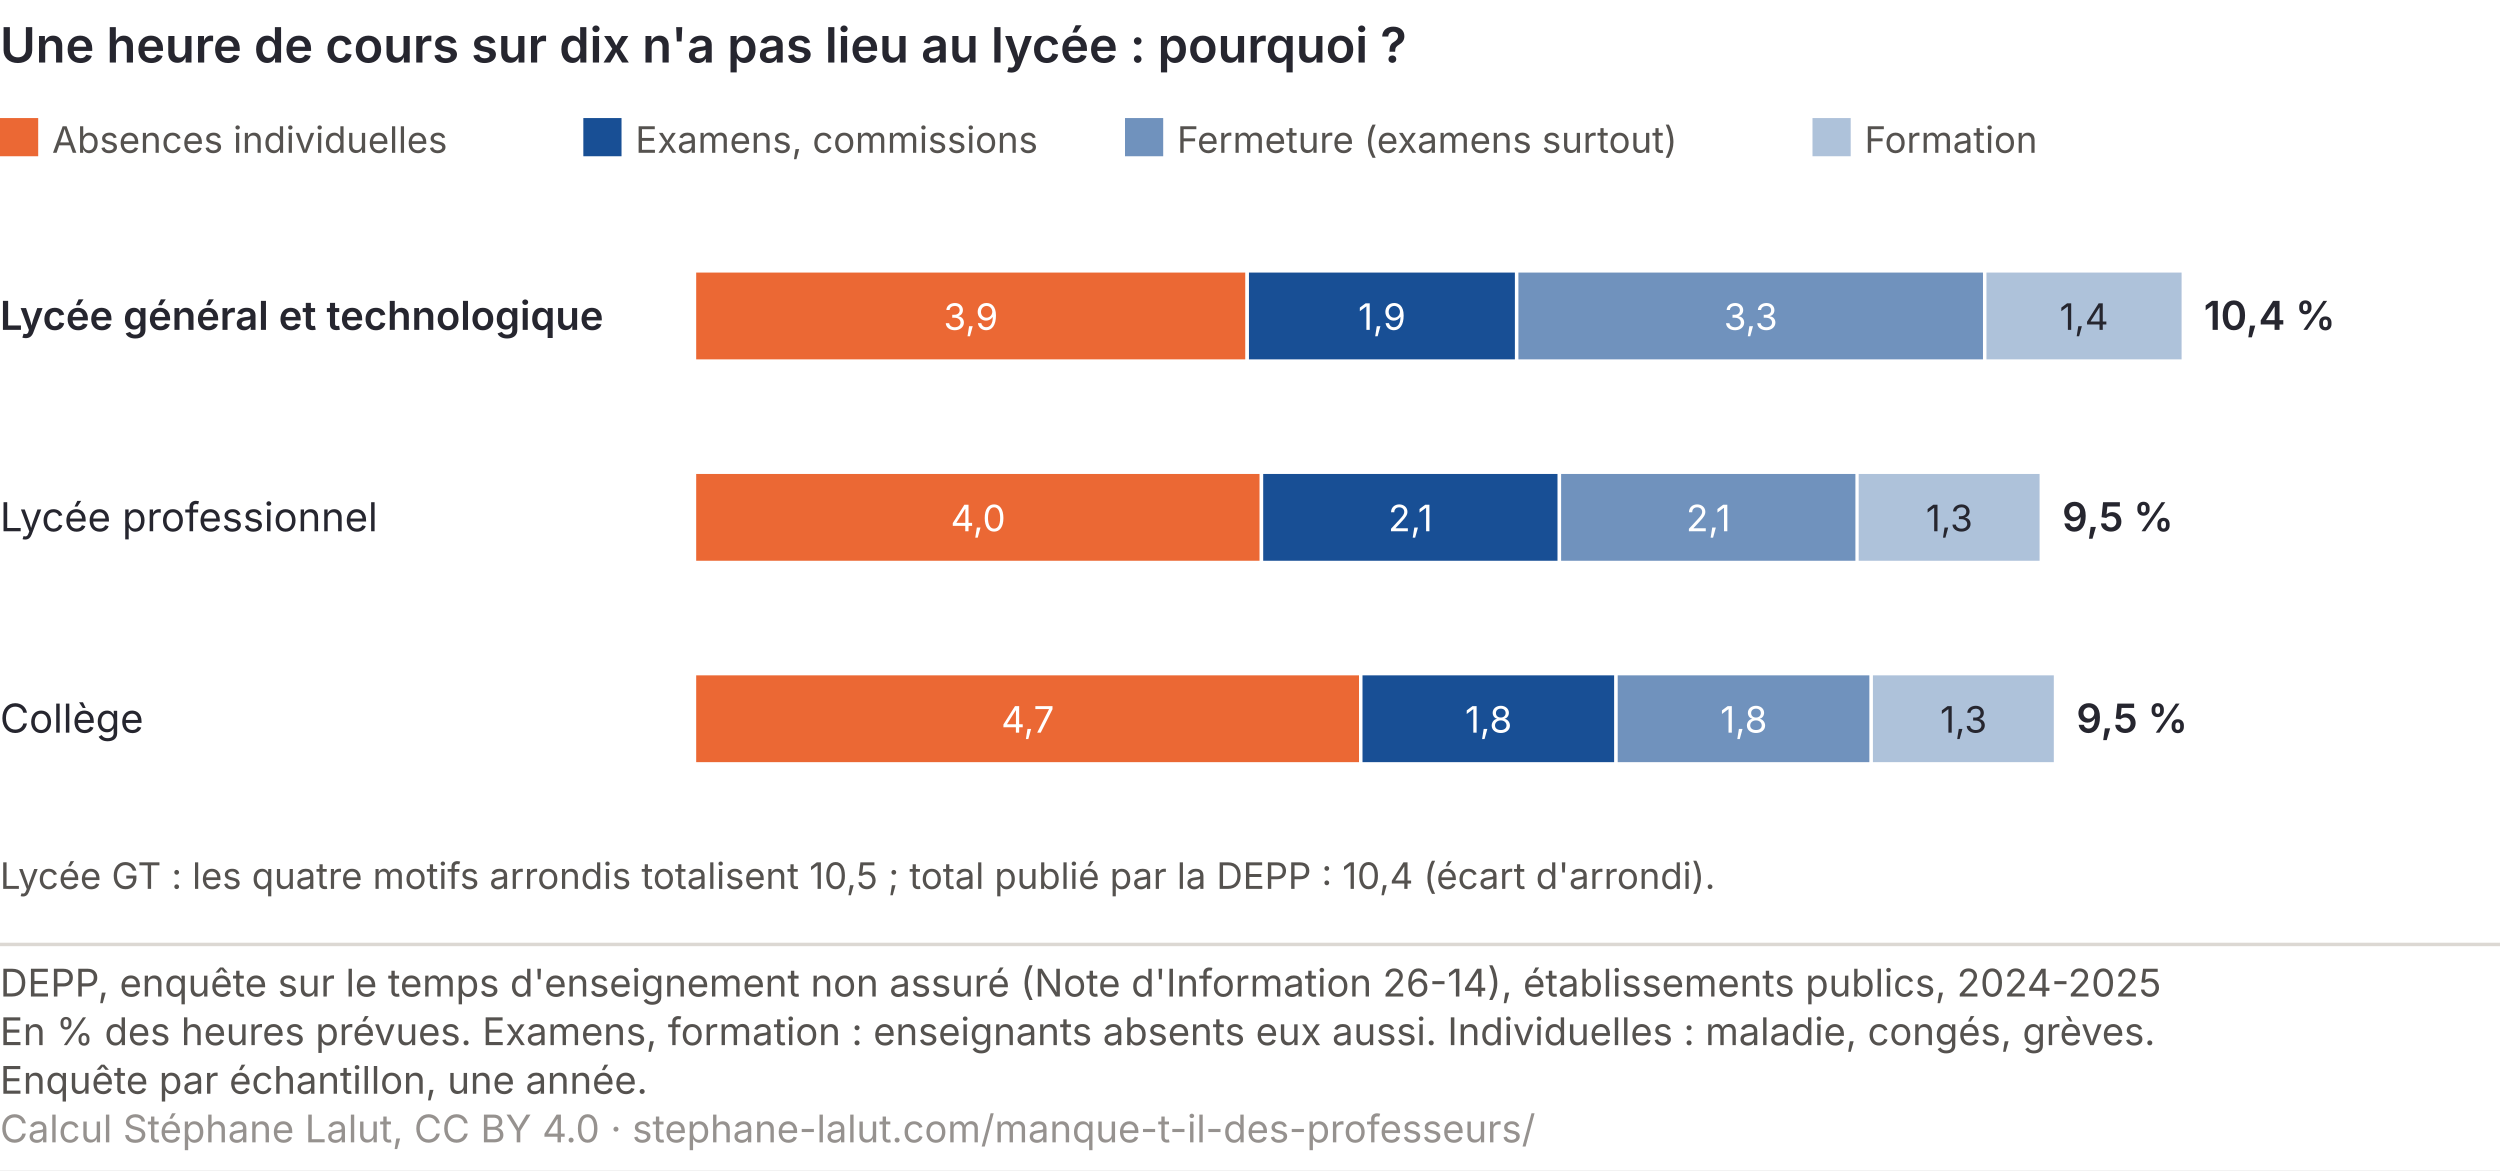
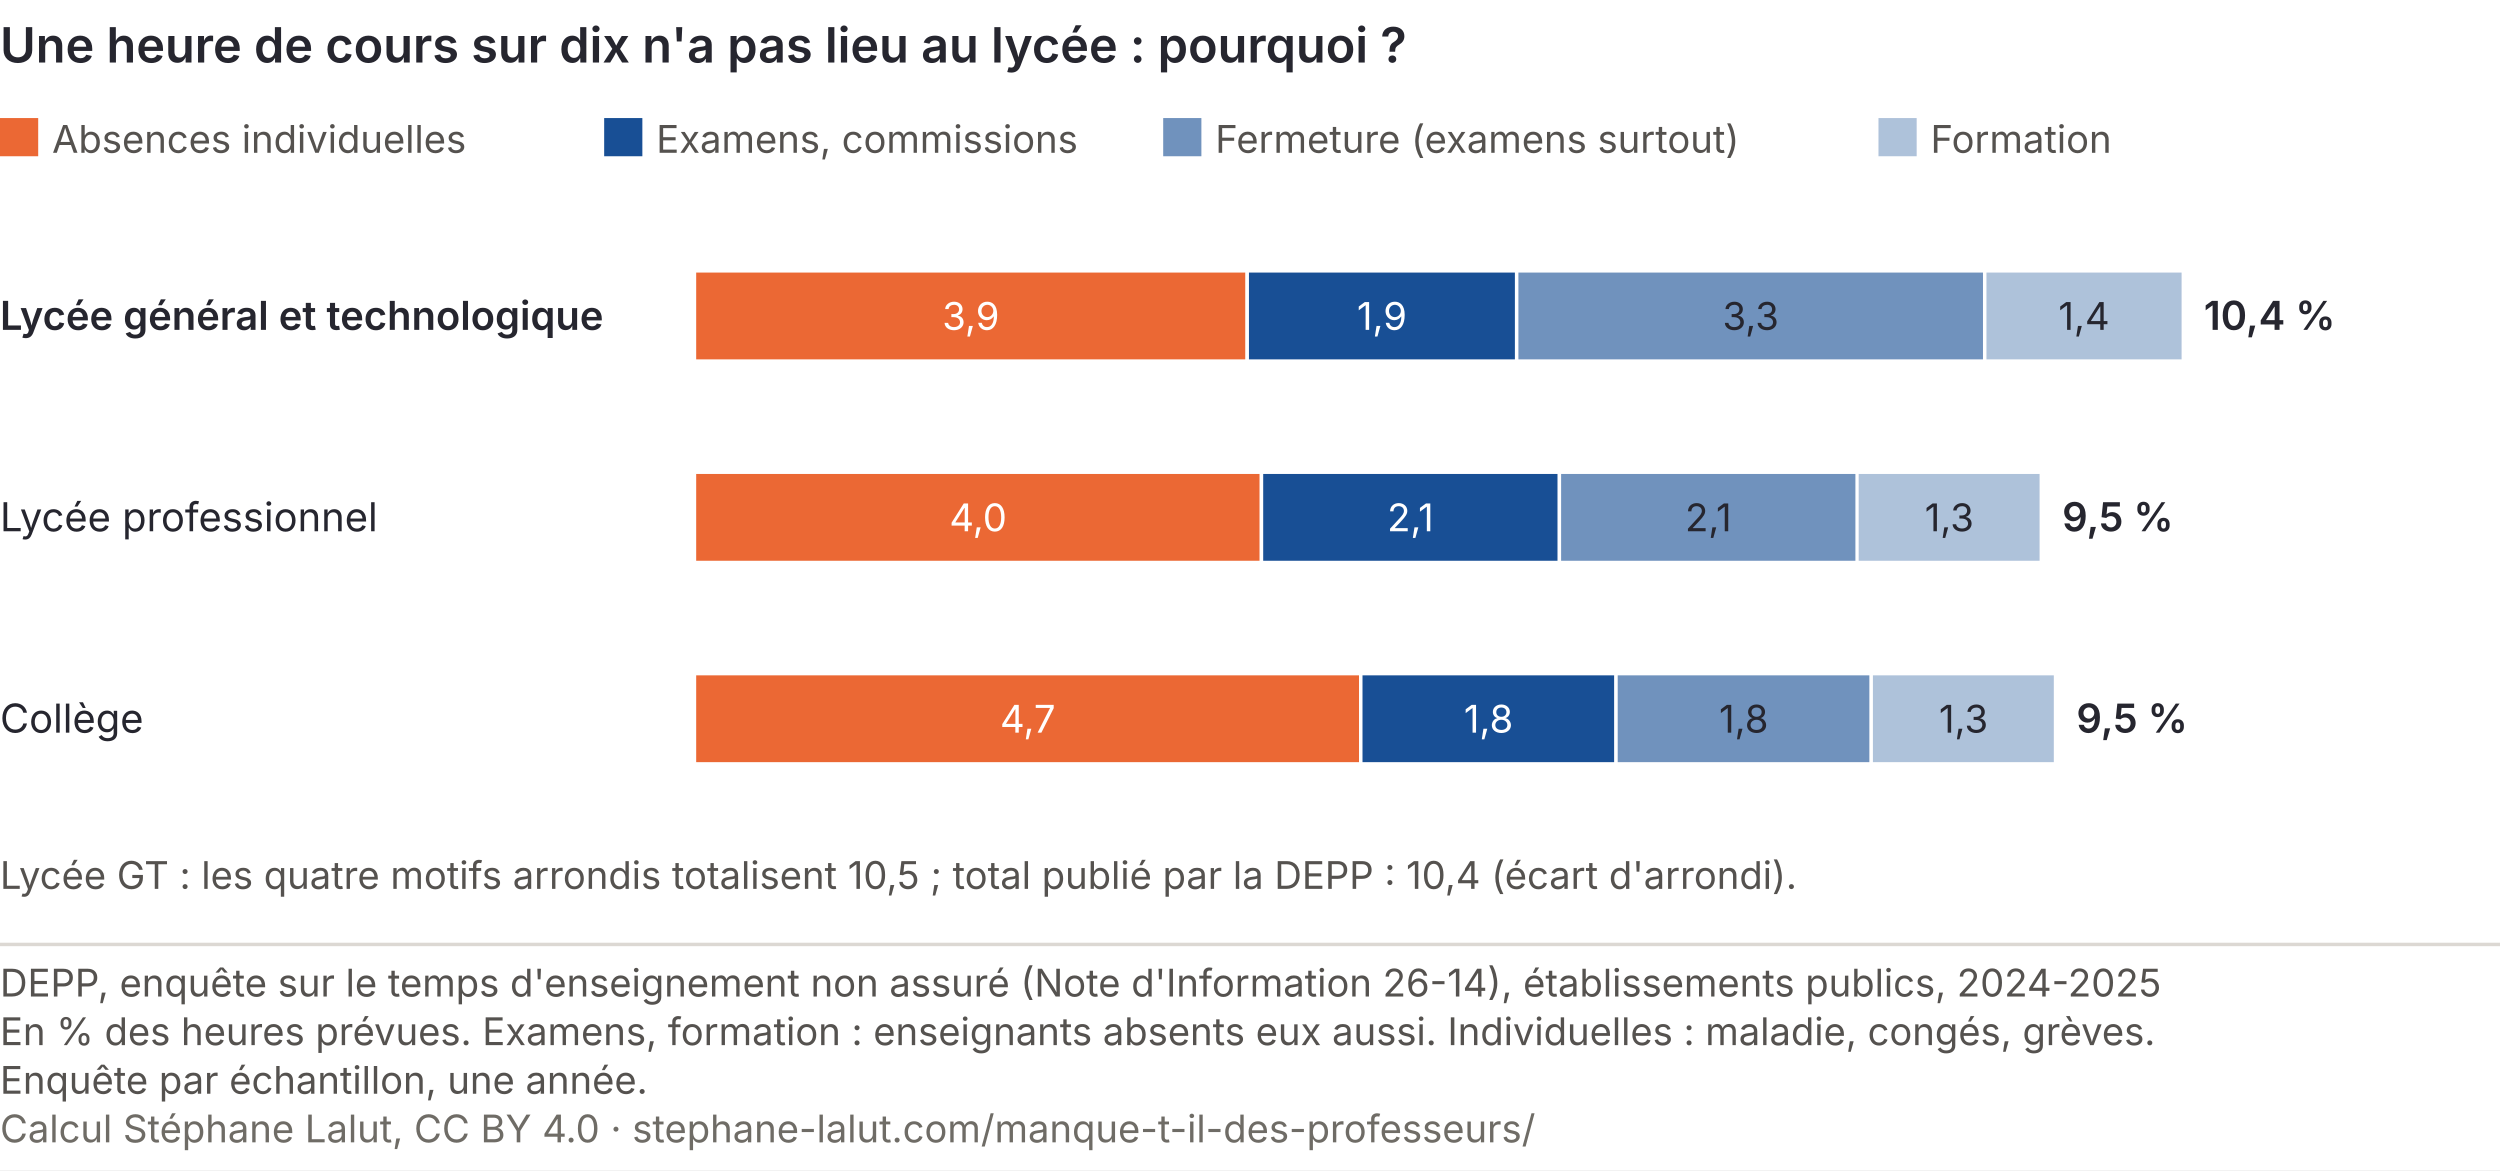
<svg xmlns="http://www.w3.org/2000/svg" viewBox="0 0 720 337" role="img" font-variant-numeric="tabular-nums" aria-labelledby="lyc-h-t lyc-h-d" font-family="Inter, 'Helvetica Neue', Arial, sans-serif">
  <rect width="720" height="337" fill="#ffffff" />
  <text x="0" y="18" font-size="14" font-weight="600" fill="#26262f">Une heure de cours sur dix n'a pas lieu au lycée : pourquoi ?</text>
  <rect x="0" y="34" width="11" height="11" fill="#eb6834" opacity="1.0" />
-   <text x="15" y="44" font-size="10.5" fill="#55524f">Absences individuelles</text>
-   <rect x="168" y="34" width="11" height="11" fill="#184f95" opacity="1.0" />
-   <text x="183" y="44" font-size="10.5" fill="#55524f">Examens, commissions</text>
-   <rect x="324" y="34" width="11" height="11" fill="#184f95" opacity="0.62" />
-   <text x="339" y="44" font-size="10.5" fill="#55524f">Fermeture (examens surtout)</text>
-   <rect x="522" y="34" width="11" height="11" fill="#184f95" opacity="0.35" />
-   <text x="537" y="44" font-size="10.5" fill="#55524f">Formation</text>
+   <text x="15" y="44" font-size="11" fill="#55524f">Absences individuelles</text>
+   <rect x="174" y="34" width="11" height="11" fill="#184f95" opacity="1.0" />
+   <text x="189" y="44" font-size="11" fill="#55524f">Examens, commissions</text>
+   <rect x="335" y="34" width="11" height="11" fill="#184f95" opacity="0.62" />
+   <text x="350" y="44" font-size="11" fill="#55524f">Fermeture (examens surtout)</text>
+   <rect x="541" y="34" width="11" height="11" fill="#184f95" opacity="0.35" />
+   <text x="556" y="44" font-size="11" fill="#55524f">Formation</text>
  <text x="0" y="95" font-size="11.5" fill="#26262f" font-weight="600">Lycée général et technologique</text>
  <rect x="200.0" y="78" width="159.2" height="26" fill="#eb6834" opacity="1.0" stroke="#ffffff" stroke-width="1" />
-   <text x="279.6" y="95" font-size="10.5" fill="#ffffff" text-anchor="middle">3,9</text>
+   <text x="279.6" y="95" font-size="11" fill="#ffffff" text-anchor="middle">3,9</text>
  <rect x="359.2" y="78" width="77.6" height="26" fill="#184f95" opacity="1.0" stroke="#ffffff" stroke-width="1" />
-   <text x="398.0" y="95" font-size="10.5" fill="#ffffff" text-anchor="middle">1,9</text>
+   <text x="398.0" y="95" font-size="11" fill="#ffffff" text-anchor="middle">1,9</text>
  <rect x="436.8" y="78" width="134.8" height="26" fill="#184f95" opacity="0.62" stroke="#ffffff" stroke-width="1" />
-   <text x="504.2" y="95" font-size="10.5" fill="#ffffff" text-anchor="middle">3,3</text>
+   <text x="504.2" y="95" font-size="11" fill="#26262f" text-anchor="middle">3,3</text>
  <rect x="571.6" y="78" width="57.2" height="26" fill="#184f95" opacity="0.35" stroke="#ffffff" stroke-width="1" />
-   <text x="600.2" y="95" font-size="10.5" fill="#26262f" text-anchor="middle">1,4</text>
+   <text x="600.2" y="95" font-size="11" fill="#26262f" text-anchor="middle">1,4</text>
  <text x="634.7" y="95" font-size="11.5" font-weight="600" fill="#26262f">10,4 %</text>
  <text x="0" y="153" font-size="11.5" fill="#26262f" font-weight="400">Lycée professionnel</text>
  <rect x="200.0" y="136" width="163.3" height="26" fill="#eb6834" opacity="1.0" stroke="#ffffff" stroke-width="1" />
-   <text x="281.7" y="153" font-size="10.5" fill="#ffffff" text-anchor="middle">4,0</text>
+   <text x="281.7" y="153" font-size="11" fill="#ffffff" text-anchor="middle">4,0</text>
  <rect x="363.3" y="136" width="85.8" height="26" fill="#184f95" opacity="1.0" stroke="#ffffff" stroke-width="1" />
-   <text x="406.2" y="153" font-size="10.5" fill="#ffffff" text-anchor="middle">2,1</text>
+   <text x="406.2" y="153" font-size="11" fill="#ffffff" text-anchor="middle">2,1</text>
  <rect x="449.1" y="136" width="85.8" height="26" fill="#184f95" opacity="0.62" stroke="#ffffff" stroke-width="1" />
-   <text x="492.0" y="153" font-size="10.5" fill="#ffffff" text-anchor="middle">2,1</text>
+   <text x="492.0" y="153" font-size="11" fill="#26262f" text-anchor="middle">2,1</text>
  <rect x="534.8" y="136" width="53.1" height="26" fill="#184f95" opacity="0.35" stroke="#ffffff" stroke-width="1" />
-   <text x="561.4" y="153" font-size="10.5" fill="#26262f" text-anchor="middle">1,3</text>
+   <text x="561.4" y="153" font-size="11" fill="#26262f" text-anchor="middle">1,3</text>
  <text x="593.9" y="153" font-size="11.5" font-weight="600" fill="#26262f">9,5 %</text>
  <text x="0" y="211" font-size="11.5" fill="#26262f" font-weight="400">Collège</text>
  <rect x="200.0" y="194" width="191.9" height="26" fill="#eb6834" opacity="1.0" stroke="#ffffff" stroke-width="1" />
-   <text x="296.0" y="211" font-size="10.5" fill="#ffffff" text-anchor="middle">4,7</text>
+   <text x="296.0" y="211" font-size="11" fill="#ffffff" text-anchor="middle">4,7</text>
  <rect x="391.9" y="194" width="73.5" height="26" fill="#184f95" opacity="1.0" stroke="#ffffff" stroke-width="1" />
-   <text x="428.7" y="211" font-size="10.5" fill="#ffffff" text-anchor="middle">1,8</text>
+   <text x="428.7" y="211" font-size="11" fill="#ffffff" text-anchor="middle">1,8</text>
  <rect x="465.4" y="194" width="73.5" height="26" fill="#184f95" opacity="0.62" stroke="#ffffff" stroke-width="1" />
-   <text x="502.2" y="211" font-size="10.5" fill="#ffffff" text-anchor="middle">1,8</text>
+   <text x="502.2" y="211" font-size="11" fill="#26262f" text-anchor="middle">1,8</text>
  <rect x="538.9" y="194" width="53.1" height="26" fill="#184f95" opacity="0.35" stroke="#ffffff" stroke-width="1" />
-   <text x="565.5" y="211" font-size="10.5" fill="#26262f" text-anchor="middle">1,3</text>
+   <text x="565.5" y="211" font-size="11" fill="#26262f" text-anchor="middle">1,3</text>
  <text x="598.0" y="211" font-size="11.5" font-weight="600" fill="#26262f">9,5 %</text>
-   <text x="0" y="256" font-size="10.5" fill="#55524f">Lycée GT : les quatre motifs arrondis totalisent 10,5 ; total publié par la DEPP : 10,4 (écart d'arrondi).</text>
+   <text x="0" y="256" font-size="11" fill="#55524f">Lycée GT : les quatre motifs arrondis totalisent 10,5 ; total publié par la DEPP : 10,4 (écart d'arrondi).</text>
  <line x1="0" y1="272.0" x2="720" y2="272.0" stroke="#dcd8d3" />
  <text class="pied-source" x="0" y="287.0" font-size="11" fill="#55524f">DEPP, enquête sur le temps d'enseignement non assuré (Note d'Information 26-14), établissements publics, 2024-2025</text>
  <text class="pied-note" x="0" y="301.0" font-size="11" fill="#55524f">En % des heures prévues. Examens, formation : enseignants absents eux aussi. Individuelles : maladie, congés, grèves.</text>
  <text class="pied-note" x="0" y="315.0" font-size="11" fill="#55524f">Enquête par échantillon, une année.</text>
-   <text class="pied-licence" x="0" y="329.0" font-size="11" fill="#96928f">Calcul Stéphane Lalut, CC BY 4.0 · stephane-lalut.com/manque-t-il-des-professeurs/</text>
+   <text class="pied-licence" x="0" y="329.0" font-size="11" fill="#6f6c66">Calcul Stéphane Lalut, CC BY 4.0 · stephane-lalut.com/manque-t-il-des-professeurs/</text>
</svg>
